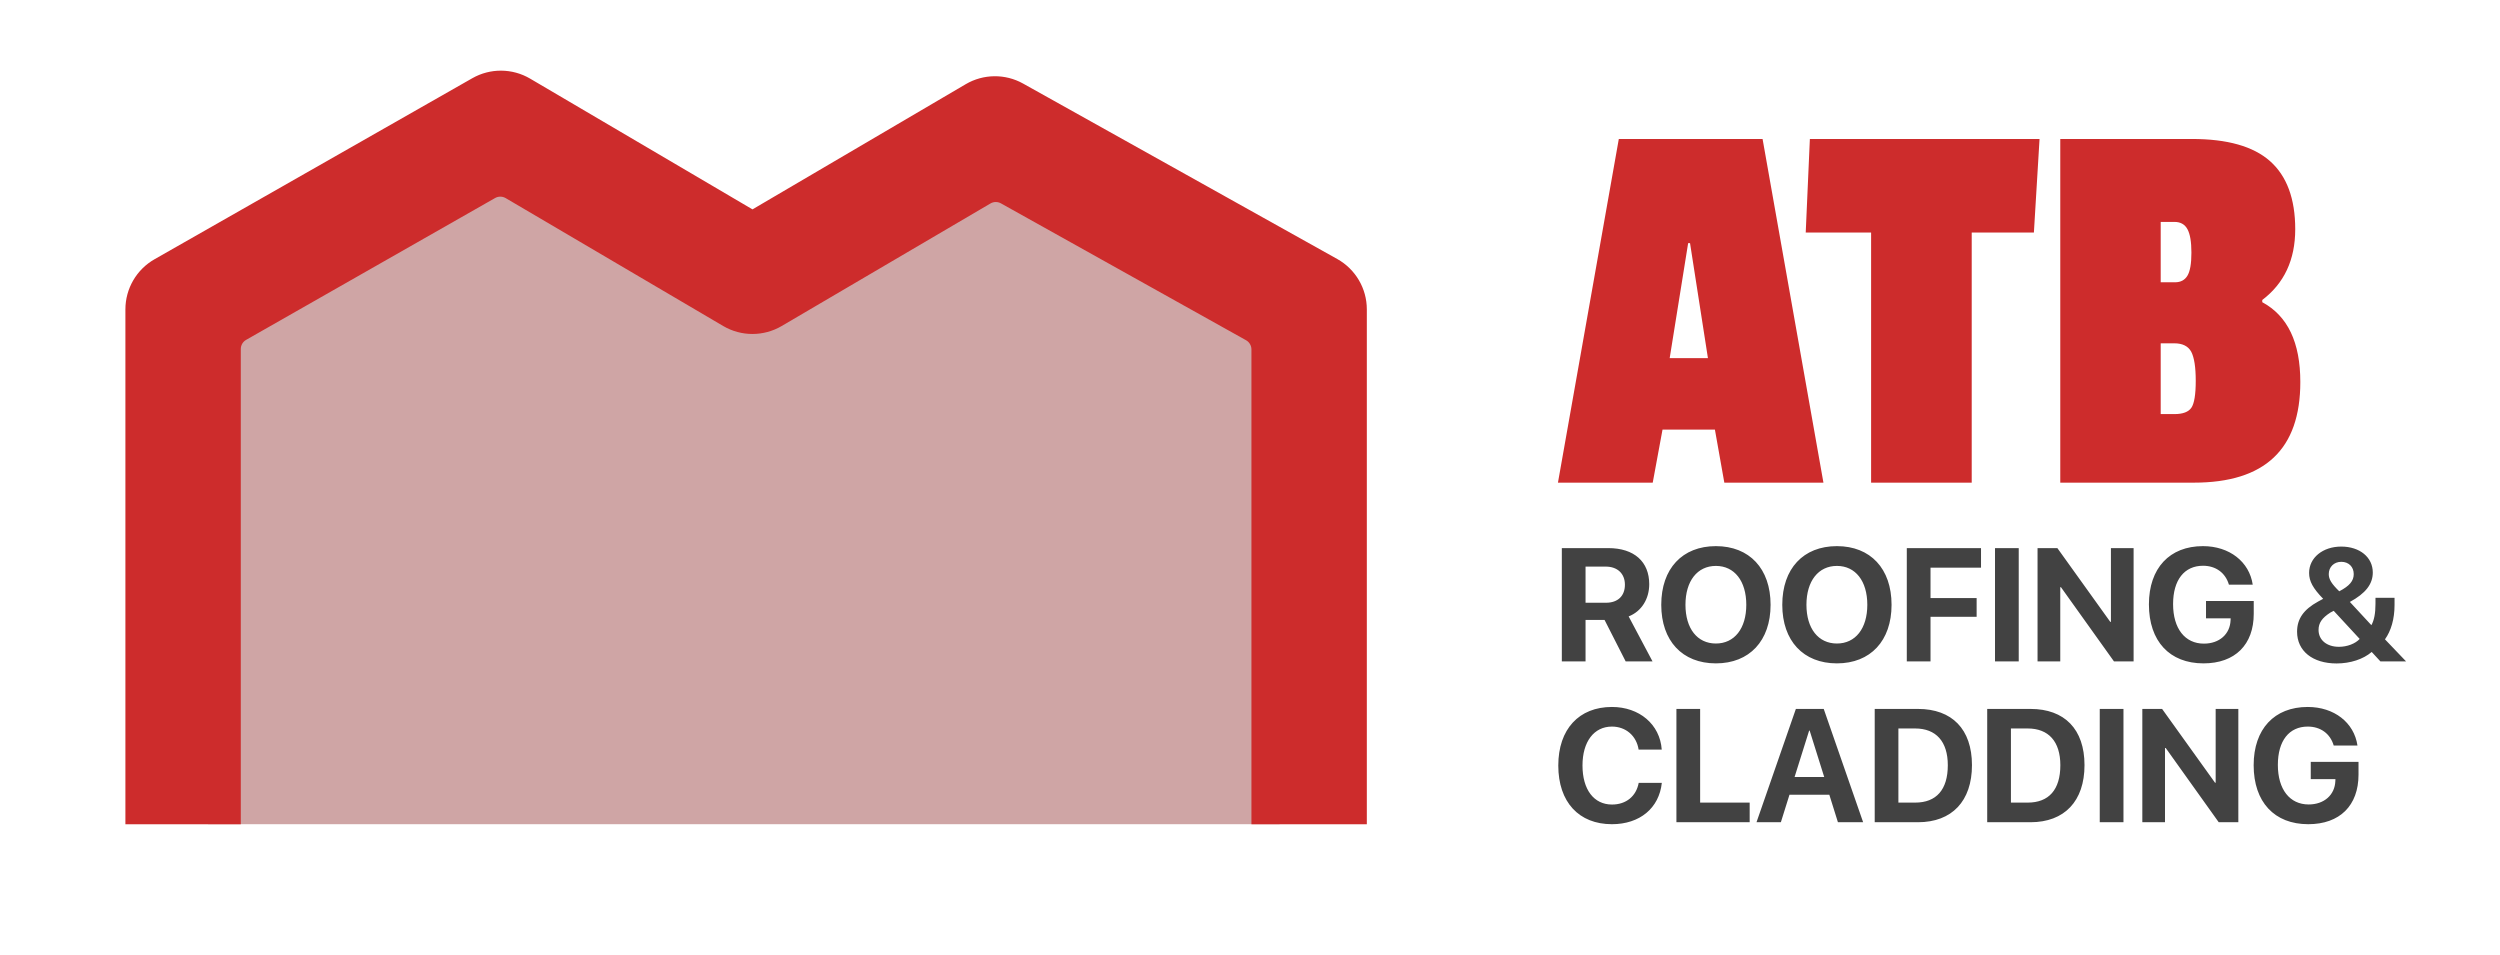
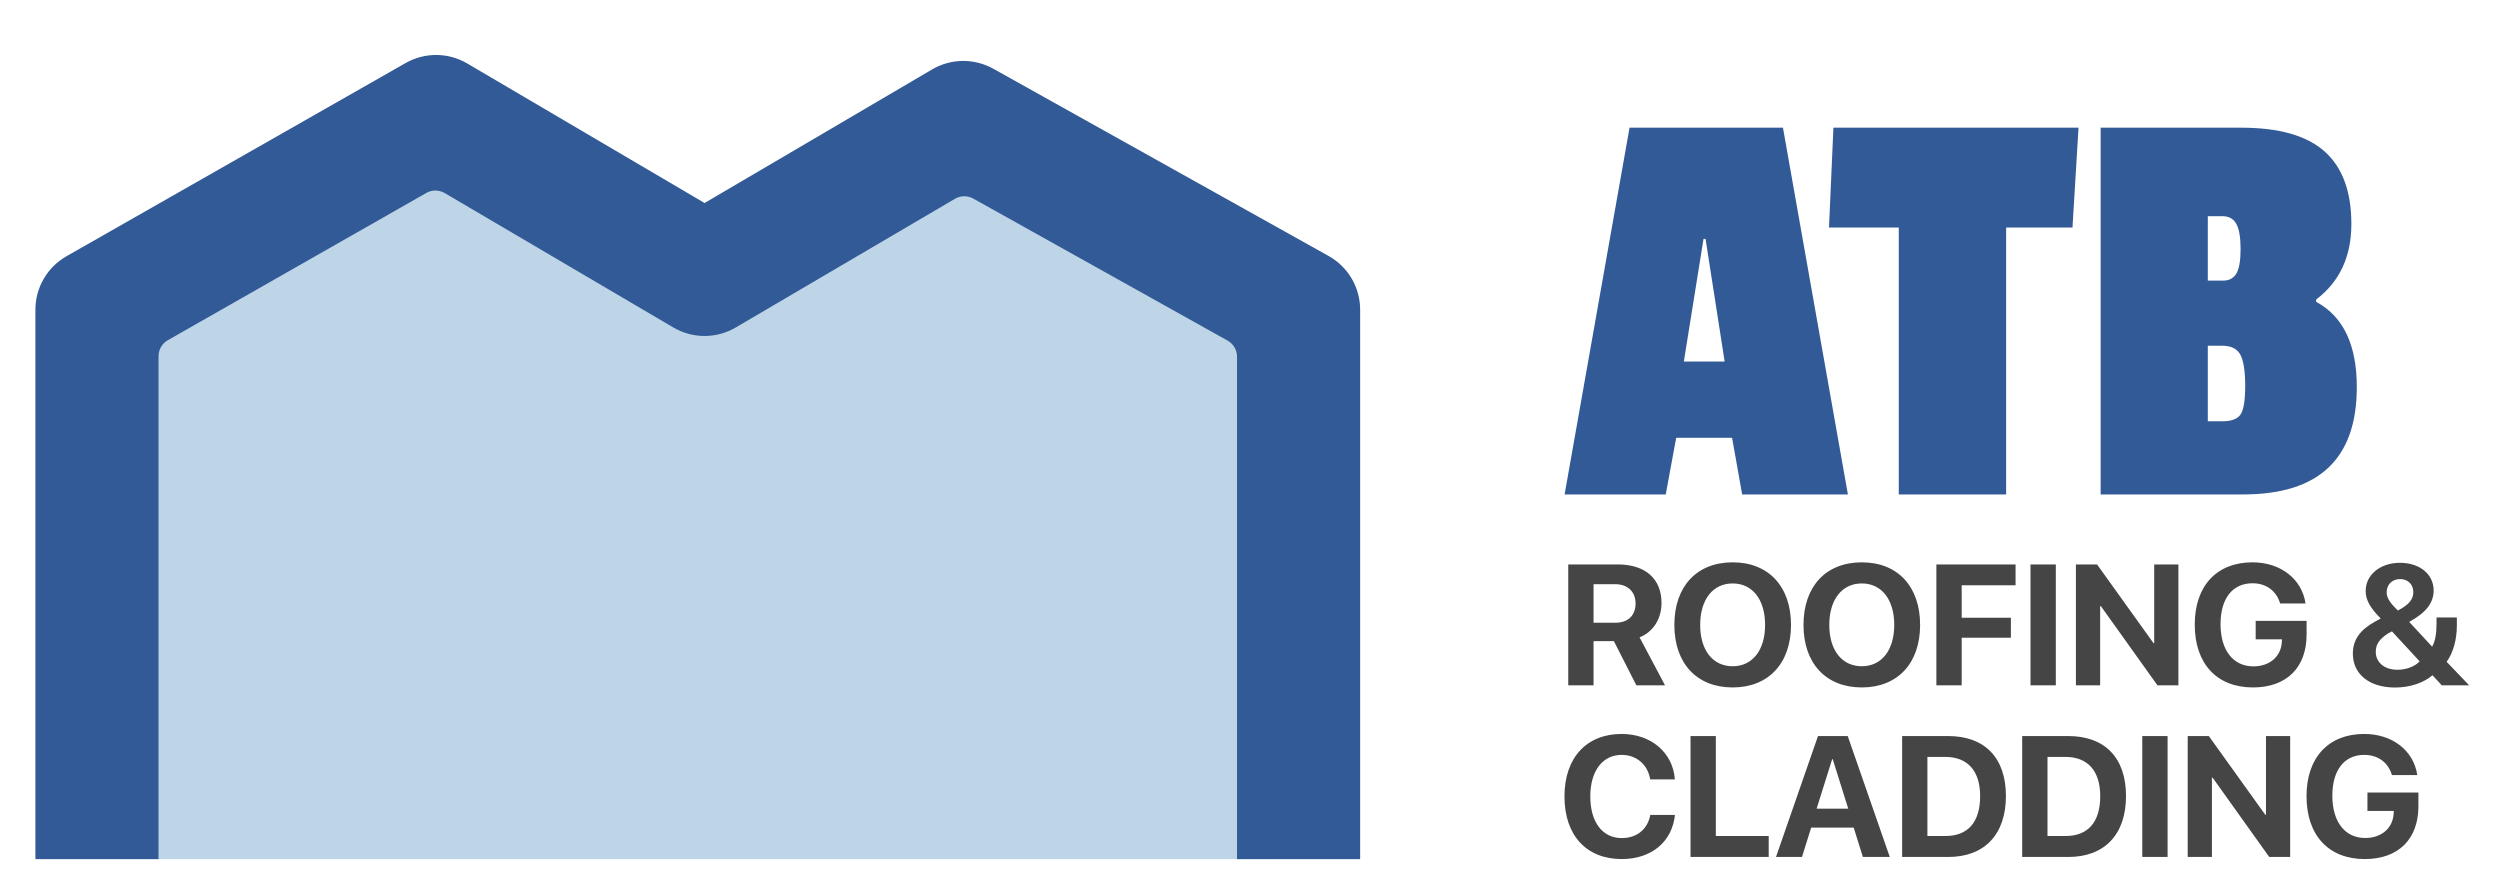
- <svg xmlns="http://www.w3.org/2000/svg" width="100%" height="100%" viewBox="0 0 2085 796" version="1.1" xml:space="preserve" style="fill-rule:evenodd;clip-rule:evenodd;stroke-linejoin:round;stroke-miterlimit:2;">
-   <g transform="matrix(1,0,0,1,-20.9459,0)">
-     <g id="Artboard1">
-         </g>
-     <g id="Artboard11">
-         </g>
-     <g id="Artboard2">
-         </g>
-     <g id="Artboard3" transform="matrix(1,0,0,0.791262,3497.74,117.342)">
-       <rect x="-3476.79" y="-148.298" width="2084.08" height="1005.43" style="fill:none;" />
-       <g>
-         <g>
-           <g transform="matrix(33.5321,0,0,42.3779,16899.9,-25860.1)">
-             <path d="M-568.242,622.146L-568.242,623.177L-568.832,623.177L-568.832,620.359L-567.677,620.359C-567.029,620.359 -566.658,620.7 -566.658,621.257C-566.658,621.618 -566.845,621.931 -567.17,622.058L-566.576,623.177L-567.244,623.177L-567.769,622.146L-568.242,622.146ZM-568.242,620.819L-568.242,621.718L-567.734,621.718C-567.437,621.718 -567.263,621.548 -567.263,621.269C-567.263,620.995 -567.447,620.819 -567.74,620.819L-568.242,620.819ZM-565,620.31C-564.166,620.31 -563.64,620.87 -563.64,621.769C-563.64,622.665 -564.166,623.226 -565,623.226C-565.836,623.226 -566.359,622.665 -566.359,621.769C-566.359,620.87 -565.836,620.31 -565,620.31ZM-565,620.802C-565.461,620.802 -565.757,621.177 -565.757,621.769C-565.757,622.359 -565.463,622.732 -565,622.732C-564.539,622.732 -564.244,622.359 -564.244,621.769C-564.244,621.177 -564.539,620.802 -565,620.802ZM-561.99,620.31C-561.156,620.31 -560.631,620.87 -560.631,621.769C-560.631,622.665 -561.156,623.226 -561.99,623.226C-562.826,623.226 -563.349,622.665 -563.349,621.769C-563.349,620.87 -562.826,620.31 -561.99,620.31ZM-561.99,620.802C-562.451,620.802 -562.748,621.177 -562.748,621.769C-562.748,622.359 -562.453,622.732 -561.99,622.732C-561.529,622.732 -561.234,622.359 -561.234,621.769C-561.234,621.177 -561.529,620.802 -561.99,620.802ZM-559.662,623.177L-560.252,623.177L-560.252,620.359L-558.406,620.359L-558.406,620.845L-559.662,620.845L-559.662,621.601L-558.515,621.601L-558.515,622.067L-559.662,622.067L-559.662,623.177ZM-557.468,620.359L-557.468,623.177L-558.058,623.177L-558.058,620.359L-557.468,620.359ZM-556.435,623.177L-557,623.177L-557,620.359L-556.507,620.359L-555.191,622.194L-555.175,622.194L-555.175,620.359L-554.611,620.359L-554.611,623.177L-555.099,623.177L-556.418,621.331L-556.435,621.331L-556.435,623.177ZM-551.623,621.993C-551.623,622.761 -552.088,623.226 -552.873,623.226C-553.715,623.226 -554.23,622.675 -554.23,621.759C-554.23,620.857 -553.715,620.31 -552.886,620.31C-552.228,620.31 -551.732,620.698 -551.648,621.269L-552.24,621.269C-552.326,620.974 -552.566,620.798 -552.884,620.798C-553.349,620.798 -553.629,621.151 -553.629,621.751C-553.629,622.362 -553.332,622.735 -552.863,622.735C-552.478,622.735 -552.211,622.499 -552.199,622.15L-552.197,622.105L-552.81,622.105L-552.81,621.675L-551.623,621.675L-551.623,621.993ZM-548.472,623.177L-548.689,622.942C-548.898,623.122 -549.22,623.228 -549.562,623.228C-550.16,623.228 -550.545,622.917 -550.545,622.439C-550.545,622.118 -550.382,621.886 -550.023,621.689C-549.994,621.673 -549.904,621.624 -549.896,621.62C-550.15,621.359 -550.246,621.183 -550.246,620.976C-550.246,620.599 -549.906,620.321 -549.447,620.321C-548.986,620.321 -548.662,620.587 -548.662,620.966C-548.662,621.255 -548.841,621.485 -549.232,621.698L-548.697,622.276C-548.629,622.155 -548.595,621.985 -548.595,621.743L-548.595,621.595L-548.121,621.595L-548.121,621.776C-548.121,622.12 -548.207,622.417 -548.359,622.628L-547.834,623.177L-548.472,623.177ZM-549.713,621.96C-549.925,622.095 -550.011,622.22 -550.011,622.394C-550.011,622.646 -549.806,622.814 -549.504,622.814C-549.3,622.814 -549.097,622.737 -548.988,622.618L-549.634,621.919C-549.656,621.929 -549.695,621.95 -549.713,621.96ZM-549.496,621.433C-549.24,621.3 -549.136,621.175 -549.136,621.005C-549.136,620.825 -549.261,620.7 -549.445,620.7C-549.627,620.7 -549.757,620.829 -549.757,621.005C-549.757,621.136 -549.687,621.247 -549.496,621.433ZM-567.586,627.226C-568.406,627.226 -568.92,626.677 -568.92,625.767C-568.92,624.859 -568.402,624.31 -567.586,624.31C-566.908,624.31 -566.392,624.739 -566.347,625.37L-566.922,625.37C-566.976,625.025 -567.242,624.798 -567.586,624.798C-568.031,624.798 -568.318,625.171 -568.318,625.765C-568.318,626.366 -568.035,626.737 -567.584,626.737C-567.234,626.737 -566.982,626.532 -566.92,626.198L-566.345,626.198C-566.412,626.827 -566.894,627.226 -567.586,627.226ZM-564.16,626.689L-564.16,627.177L-565.982,627.177L-565.982,624.359L-565.392,624.359L-565.392,626.689L-564.16,626.689ZM-561.965,627.177L-562.179,626.493L-563.17,626.493L-563.384,627.177L-563.99,627.177L-563.011,624.359L-562.318,624.359L-561.338,627.177L-561.965,627.177ZM-562.681,624.898L-563.043,626.052L-562.306,626.052L-562.668,624.898L-562.681,624.898ZM-561.05,624.359L-559.974,624.359C-559.129,624.359 -558.631,624.862 -558.631,625.757C-558.631,626.651 -559.129,627.177 -559.974,627.177L-561.05,627.177L-561.05,624.359ZM-560.461,624.845L-560.461,626.689L-560.045,626.689C-559.517,626.689 -559.232,626.368 -559.232,625.759C-559.232,625.169 -559.525,624.845 -560.045,624.845L-560.461,624.845ZM-558.252,624.359L-557.175,624.359C-556.33,624.359 -555.832,624.862 -555.832,625.757C-555.832,626.651 -556.33,627.177 -557.175,627.177L-558.252,627.177L-558.252,624.359ZM-557.662,624.845L-557.662,626.689L-557.246,626.689C-556.718,626.689 -556.433,626.368 -556.433,625.759C-556.433,625.169 -556.726,624.845 -557.246,624.845L-557.662,624.845ZM-554.863,624.359L-554.863,627.177L-555.453,627.177L-555.453,624.359L-554.863,624.359ZM-553.83,627.177L-554.394,627.177L-554.394,624.359L-553.902,624.359L-552.586,626.194L-552.57,626.194L-552.57,624.359L-552.006,624.359L-552.006,627.177L-552.494,627.177L-553.812,625.331L-553.83,625.331L-553.83,627.177ZM-549.017,625.993C-549.017,626.761 -549.482,627.226 -550.267,627.226C-551.109,627.226 -551.625,626.675 -551.625,625.759C-551.625,624.857 -551.109,624.31 -550.281,624.31C-549.623,624.31 -549.127,624.698 -549.043,625.269L-549.634,625.269C-549.72,624.974 -549.961,624.798 -550.279,624.798C-550.744,624.798 -551.023,625.151 -551.023,625.751C-551.023,626.362 -550.726,626.735 -550.257,626.735C-549.873,626.735 -549.605,626.499 -549.593,626.15L-549.591,626.105L-550.205,626.105L-550.205,625.675L-549.017,625.675L-549.017,625.993Z" style="fill:#424242;" />
-           </g>
-           <g transform="matrix(157.141,0,0,233.102,94342,-129838)">
-             <path d="M-612.813,558.547L-613.339,558.547L-613.389,558.307L-613.667,558.307L-613.719,558.547L-614.222,558.547L-613.899,556.993L-613.136,556.993L-612.813,558.547ZM-613.426,557.984L-613.521,557.464L-613.531,557.464L-613.629,557.984L-613.426,557.984ZM-611.696,557.416L-612.026,557.416L-612.026,558.547L-612.56,558.547L-612.56,557.416L-612.907,557.416L-612.885,556.993L-611.666,556.993L-611.696,557.416ZM-610.282,558.092C-610.282,558.396 -610.47,558.547 -610.847,558.547L-611.556,558.547L-611.556,556.993L-610.857,556.993C-610.67,556.993 -610.532,557.026 -610.443,557.093C-610.354,557.16 -610.309,557.263 -610.309,557.401C-610.309,557.54 -610.368,557.646 -610.484,557.721L-610.484,557.731C-610.349,557.793 -610.282,557.913 -610.282,558.092ZM-610.947,557.641C-610.917,557.641 -610.895,557.631 -610.881,557.611C-610.867,557.591 -610.86,557.557 -610.86,557.507C-610.86,557.458 -610.867,557.423 -610.881,557.401C-610.895,557.379 -610.918,557.368 -610.95,557.368L-611.023,557.368L-611.023,557.641L-610.947,557.641ZM-610.95,558.237C-610.905,558.237 -610.875,558.227 -610.86,558.208C-610.845,558.189 -610.837,558.149 -610.837,558.087C-610.837,558.025 -610.845,557.981 -610.861,557.955C-610.877,557.93 -610.907,557.917 -610.95,557.917L-611.023,557.917L-611.023,558.237L-610.95,558.237Z" style="fill:#cd2c2c;" />
-           </g>
-         </g>
-         <g transform="matrix(7.34009,0,0,6.03495,-13606.9,-3738.67)">
-           <g transform="matrix(4.13794,0,0,5.95886,3184.49,-2780.97)">
-             <path d="M-400.922,590.692L-430.343,590.692L-430.343,576.432C-430.343,576.242 -430.245,576.066 -430.087,575.972L-423.04,571.767C-422.882,571.674 -422.689,571.675 -422.533,571.771L-416.299,575.609C-415.774,575.933 -415.123,575.933 -414.598,575.61L-408.618,571.934C-408.463,571.839 -408.271,571.837 -408.114,571.928L-401.181,575.982C-401.021,576.076 -400.922,576.253 -400.922,576.445L-400.922,590.692Z" style="fill:#cfa5a5;" />
-           </g>
-           <g transform="matrix(0.399723,0,0,0.614421,1017.38,155.551)">
-             <path d="M975.891,949.404L943.091,949.404L943.091,803.051C943.091,797.158 946.253,791.718 951.373,788.802L1041.7,737.346C1046.8,734.439 1053.07,734.482 1058.13,737.458L1121.34,774.625L1181.96,739.039C1186.97,736.094 1193.18,736.027 1198.26,738.864L1287.56,788.732C1292.75,791.63 1295.97,797.108 1295.97,803.051L1295.97,949.404L1263.17,949.404L1263.17,814.431C1263.17,813.348 1262.58,812.35 1261.64,811.822C1252.14,806.518 1201.35,778.158 1191.96,772.914C1191.03,772.397 1189.9,772.409 1188.99,772.946C1179.69,778.402 1129.63,807.789 1129.63,807.789C1124.5,810.8 1118.14,810.798 1113.02,807.783C1113.02,807.783 1060.73,777.041 1051.18,771.421C1050.25,770.879 1049.11,770.871 1048.18,771.4C1038.67,776.819 986.93,806.295 977.4,811.724C976.467,812.255 975.891,813.246 975.891,814.32L975.891,949.404Z" style="fill:#cd2c2c;" />
-           </g>
-         </g>
+ <svg xmlns="http://www.w3.org/2000/svg" width="100%" height="100%" viewBox="0 0 1190 426" version="1.1" xml:space="preserve" style="fill-rule:evenodd;clip-rule:evenodd;stroke-linejoin:round;stroke-miterlimit:2;">
+   <g transform="matrix(1,0,0,1,-2809,-439)">
+     <g id="Artboard2" transform="matrix(0.590271,0,0,0.201413,2797.36,189.28)">
+       <rect x="20.239" y="1240.76" width="2014.82" height="2109.64" style="fill:none;" />
+       <g transform="matrix(34.5992,0,0,101.398,20965.5,-60329.4)">
+         <path d="M-568.242,622.146L-568.242,623.177L-568.832,623.177L-568.832,620.359L-567.677,620.359C-567.029,620.359 -566.658,620.7 -566.658,621.257C-566.658,621.618 -566.845,621.931 -567.17,622.058L-566.576,623.177L-567.244,623.177L-567.769,622.146L-568.242,622.146ZM-568.242,620.819L-568.242,621.718L-567.734,621.718C-567.437,621.718 -567.263,621.548 -567.263,621.269C-567.263,620.995 -567.447,620.819 -567.74,620.819L-568.242,620.819ZM-565,620.31C-564.166,620.31 -563.64,620.87 -563.64,621.769C-563.64,622.665 -564.166,623.226 -565,623.226C-565.836,623.226 -566.359,622.665 -566.359,621.769C-566.359,620.87 -565.836,620.31 -565,620.31ZM-565,620.802C-565.461,620.802 -565.757,621.177 -565.757,621.769C-565.757,622.359 -565.463,622.732 -565,622.732C-564.539,622.732 -564.244,622.359 -564.244,621.769C-564.244,621.177 -564.539,620.802 -565,620.802ZM-561.99,620.31C-561.156,620.31 -560.631,620.87 -560.631,621.769C-560.631,622.665 -561.156,623.226 -561.99,623.226C-562.826,623.226 -563.349,622.665 -563.349,621.769C-563.349,620.87 -562.826,620.31 -561.99,620.31ZM-561.99,620.802C-562.451,620.802 -562.748,621.177 -562.748,621.769C-562.748,622.359 -562.453,622.732 -561.99,622.732C-561.529,622.732 -561.234,622.359 -561.234,621.769C-561.234,621.177 -561.529,620.802 -561.99,620.802ZM-559.662,623.177L-560.252,623.177L-560.252,620.359L-558.406,620.359L-558.406,620.845L-559.662,620.845L-559.662,621.601L-558.515,621.601L-558.515,622.067L-559.662,622.067L-559.662,623.177ZM-557.468,623.177L-558.058,623.177L-558.058,620.359L-557.468,620.359L-557.468,623.177ZM-556.435,623.177L-557,623.177L-557,620.359L-556.507,620.359L-555.191,622.194L-555.175,622.194L-555.175,620.359L-554.611,620.359L-554.611,623.177L-555.099,623.177L-556.418,621.331L-556.435,621.331L-556.435,623.177ZM-551.623,621.993C-551.623,622.761 -552.088,623.226 -552.873,623.226C-553.715,623.226 -554.23,622.675 -554.23,621.759C-554.23,620.857 -553.715,620.31 -552.886,620.31C-552.228,620.31 -551.732,620.698 -551.648,621.269L-552.24,621.269C-552.326,620.974 -552.566,620.798 -552.884,620.798C-553.349,620.798 -553.629,621.151 -553.629,621.751C-553.629,622.362 -553.332,622.735 -552.863,622.735C-552.478,622.735 -552.211,622.499 -552.199,622.15L-552.197,622.105L-552.81,622.105L-552.81,621.675L-551.623,621.675L-551.623,621.993ZM-548.472,623.177L-548.689,622.942C-548.898,623.122 -549.22,623.228 -549.562,623.228C-550.16,623.228 -550.545,622.917 -550.545,622.439C-550.545,622.118 -550.382,621.886 -550.023,621.689C-549.994,621.673 -549.904,621.624 -549.896,621.62C-550.15,621.359 -550.246,621.183 -550.246,620.976C-550.246,620.599 -549.906,620.321 -549.447,620.321C-548.986,620.321 -548.662,620.587 -548.662,620.966C-548.662,621.255 -548.841,621.485 -549.232,621.698L-548.697,622.276C-548.629,622.155 -548.595,621.985 -548.595,621.743L-548.595,621.595L-548.121,621.595L-548.121,621.776C-548.121,622.12 -548.207,622.417 -548.359,622.628L-547.834,623.177L-548.472,623.177ZM-549.496,621.433C-549.24,621.3 -549.136,621.175 -549.136,621.005C-549.136,620.825 -549.261,620.7 -549.445,620.7C-549.627,620.7 -549.757,620.829 -549.757,621.005C-549.757,621.136 -549.687,621.247 -549.496,621.433ZM-549.713,621.96C-549.925,622.095 -550.011,622.22 -550.011,622.394C-550.011,622.646 -549.806,622.814 -549.504,622.814C-549.3,622.814 -549.097,622.737 -548.988,622.618L-549.634,621.919C-549.656,621.929 -549.695,621.95 -549.713,621.96ZM-567.586,627.226C-568.406,627.226 -568.92,626.677 -568.92,625.767C-568.92,624.859 -568.402,624.31 -567.586,624.31C-566.908,624.31 -566.392,624.739 -566.347,625.37L-566.922,625.37C-566.976,625.025 -567.242,624.798 -567.586,624.798C-568.031,624.798 -568.318,625.171 -568.318,625.765C-568.318,626.366 -568.035,626.737 -567.584,626.737C-567.234,626.737 -566.982,626.532 -566.92,626.198L-566.345,626.198C-566.412,626.827 -566.894,627.226 -567.586,627.226ZM-564.16,626.689L-564.16,627.177L-565.982,627.177L-565.982,624.359L-565.392,624.359L-565.392,626.689L-564.16,626.689ZM-561.965,627.177L-562.179,626.493L-563.17,626.493L-563.384,627.177L-563.99,627.177L-563.011,624.359L-562.318,624.359L-561.338,627.177L-561.965,627.177ZM-562.681,624.898L-563.043,626.052L-562.306,626.052L-562.668,624.898L-562.681,624.898ZM-561.05,624.359L-559.974,624.359C-559.129,624.359 -558.631,624.862 -558.631,625.757C-558.631,626.651 -559.129,627.177 -559.974,627.177L-561.05,627.177L-561.05,624.359ZM-560.461,624.845L-560.461,626.689L-560.045,626.689C-559.517,626.689 -559.232,626.368 -559.232,625.759C-559.232,625.169 -559.525,624.845 -560.045,624.845L-560.461,624.845ZM-558.252,624.359L-557.175,624.359C-556.33,624.359 -555.832,624.862 -555.832,625.757C-555.832,626.651 -556.33,627.177 -557.175,627.177L-558.252,627.177L-558.252,624.359ZM-557.662,624.845L-557.662,626.689L-557.246,626.689C-556.718,626.689 -556.433,626.368 -556.433,625.759C-556.433,625.169 -556.726,624.845 -557.246,624.845L-557.662,624.845ZM-554.863,627.177L-555.453,627.177L-555.453,624.359L-554.863,624.359L-554.863,627.177ZM-553.83,627.177L-554.394,627.177L-554.394,624.359L-553.902,624.359L-552.586,626.194L-552.57,626.194L-552.57,624.359L-552.006,624.359L-552.006,627.177L-552.494,627.177L-553.812,625.331L-553.83,625.331L-553.83,627.177ZM-549.017,625.993C-549.017,626.761 -549.482,627.226 -550.267,627.226C-551.109,627.226 -551.625,626.675 -551.625,625.759C-551.625,624.857 -551.109,624.31 -550.281,624.31C-549.623,624.31 -549.127,624.698 -549.043,625.269L-549.634,625.269C-549.72,624.974 -549.961,624.798 -550.279,624.798C-550.744,624.798 -551.023,625.151 -551.023,625.751C-551.023,626.362 -550.726,626.735 -550.257,626.735C-549.873,626.735 -549.605,626.499 -549.593,626.15L-549.591,626.105L-550.205,626.105L-550.205,625.675L-549.017,625.675L-549.017,625.993Z" style="fill:rgb(69,69,69);" />
+       </g>
+       <g transform="matrix(162.141,0,0,557.746,100872,-309119)">
+         <path d="M-612.813,558.547L-613.339,558.547L-613.389,558.307L-613.667,558.307L-613.719,558.547L-614.222,558.547L-613.899,556.993L-613.136,556.993L-612.813,558.547ZM-613.426,557.984L-613.521,557.464L-613.531,557.464L-613.629,557.984L-613.426,557.984ZM-611.696,557.416L-612.026,557.416L-612.026,558.547L-612.56,558.547L-612.56,557.416L-612.907,557.416L-612.885,556.993L-611.666,556.993L-611.696,557.416ZM-610.282,558.092C-610.282,558.396 -610.47,558.547 -610.847,558.547L-611.556,558.547L-611.556,556.993L-610.857,556.993C-610.67,556.993 -610.532,557.026 -610.443,557.093C-610.354,557.16 -610.309,557.263 -610.309,557.401C-610.309,557.54 -610.368,557.646 -610.484,557.721L-610.484,557.731C-610.349,557.793 -610.282,557.913 -610.282,558.092ZM-610.947,557.641C-610.917,557.641 -610.895,557.631 -610.881,557.611C-610.867,557.591 -610.86,557.557 -610.86,557.507C-610.86,557.458 -610.867,557.423 -610.881,557.401C-610.895,557.379 -610.918,557.368 -610.95,557.368L-611.023,557.368L-611.023,557.641L-610.947,557.641ZM-610.95,558.237C-610.905,558.237 -610.875,558.227 -610.86,558.208C-610.845,558.189 -610.837,558.149 -610.837,558.087C-610.837,558.025 -610.845,557.981 -610.861,557.955C-610.877,557.93 -610.907,557.917 -610.95,557.917L-611.023,557.917L-611.023,558.237L-610.95,558.237Z" style="fill:rgb(50,90,151);" />
+       </g>
+       <g transform="matrix(31.3394,0,0,86.0453,13606.2,-47556)">
+         <path d="M-400.922,590.692L-430.343,590.692L-430.343,576.432C-430.343,576.242 -430.245,576.066 -430.087,575.972L-423.04,571.767C-422.882,571.674 -422.689,571.675 -422.533,571.771L-416.299,575.609C-415.774,575.933 -415.123,575.933 -414.598,575.61L-408.618,571.934C-408.463,571.839 -408.271,571.837 -408.114,571.928L-401.181,575.982C-401.021,576.076 -400.922,576.253 -400.922,576.445L-400.922,588.927L-400.922,590.692Z" style="fill:rgb(190,213,231);" />
+       </g>
+       <g transform="matrix(3.02737,0,0,8.87218,-2806.82,-5153.01)">
+         <path d="M975.891,949.404L943.091,949.404L943.091,803.051C943.091,797.158 946.253,791.718 951.373,788.802L1041.7,737.346C1046.8,734.439 1053.07,734.482 1058.13,737.458L1121.34,774.625L1181.96,739.039C1186.97,736.094 1193.18,736.027 1198.26,738.864L1287.56,788.732C1292.75,791.63 1295.97,797.108 1295.97,803.051L1295.97,949.404L1263.17,949.404L1263.17,931.968C1263.17,931.968 1263.17,833.749 1263.17,815.557C1263.17,813.779 1262.21,812.14 1260.65,811.273C1249.43,805.009 1204.01,779.644 1192.92,773.449C1191.4,772.601 1189.54,772.621 1188.04,773.502C1176.73,780.144 1129.63,807.789 1129.63,807.789C1124.5,810.8 1118.14,810.798 1113.02,807.783C1113.02,807.783 1063.78,778.832 1052.13,771.984C1050.62,771.093 1048.74,771.08 1047.22,771.95C1035.97,778.356 989.636,804.753 978.369,811.172C976.837,812.044 975.891,813.672 975.891,815.435C975.891,835.065 975.891,949.404 975.891,949.404Z" style="fill:rgb(50,90,151);" />
      </g>
    </g>
  </g>
</svg>
